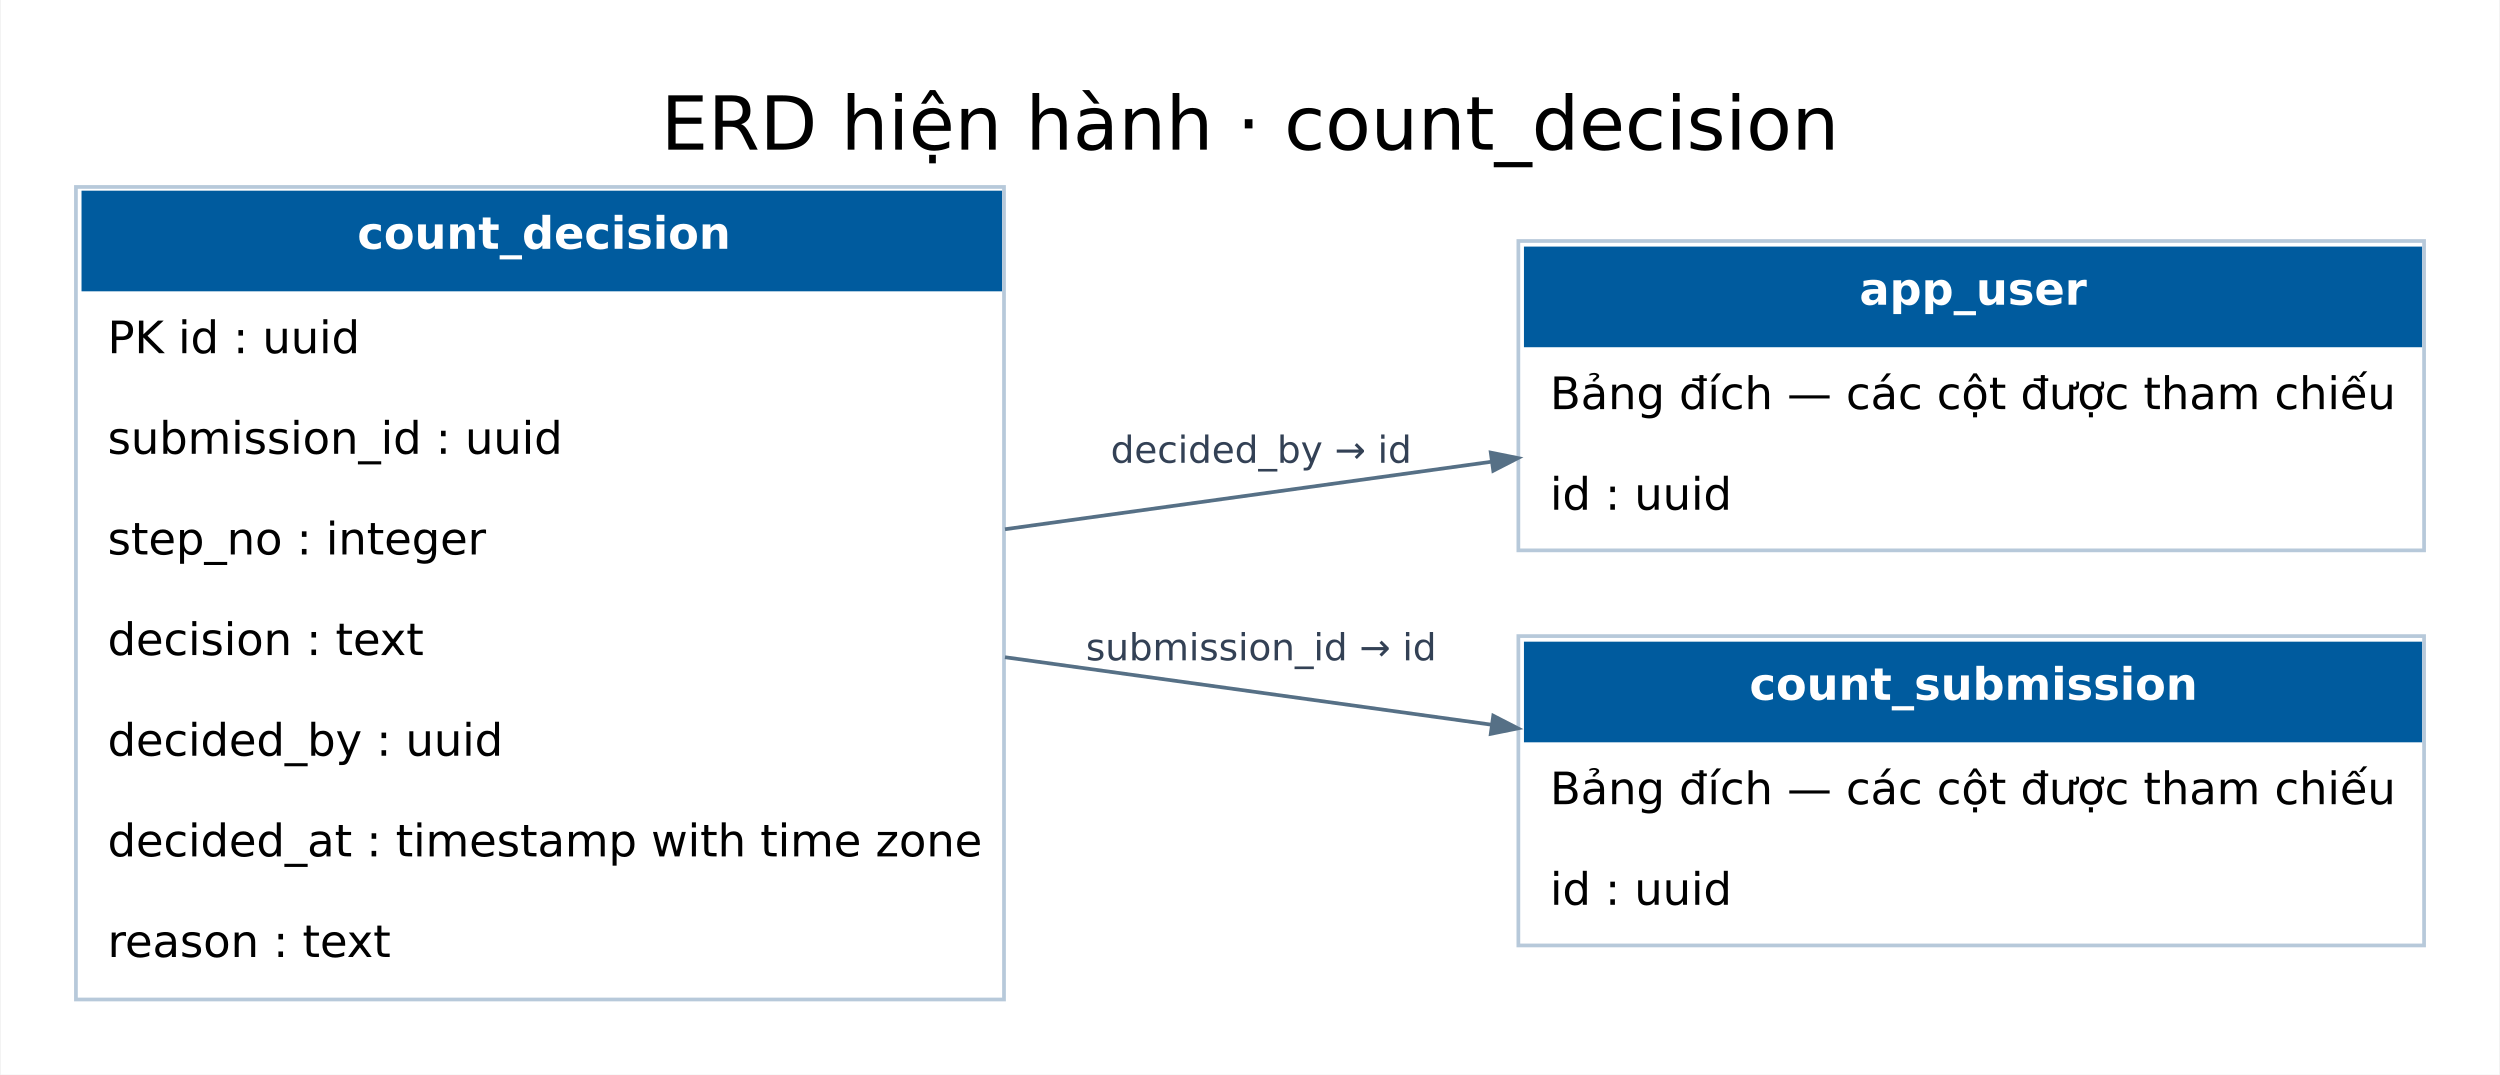
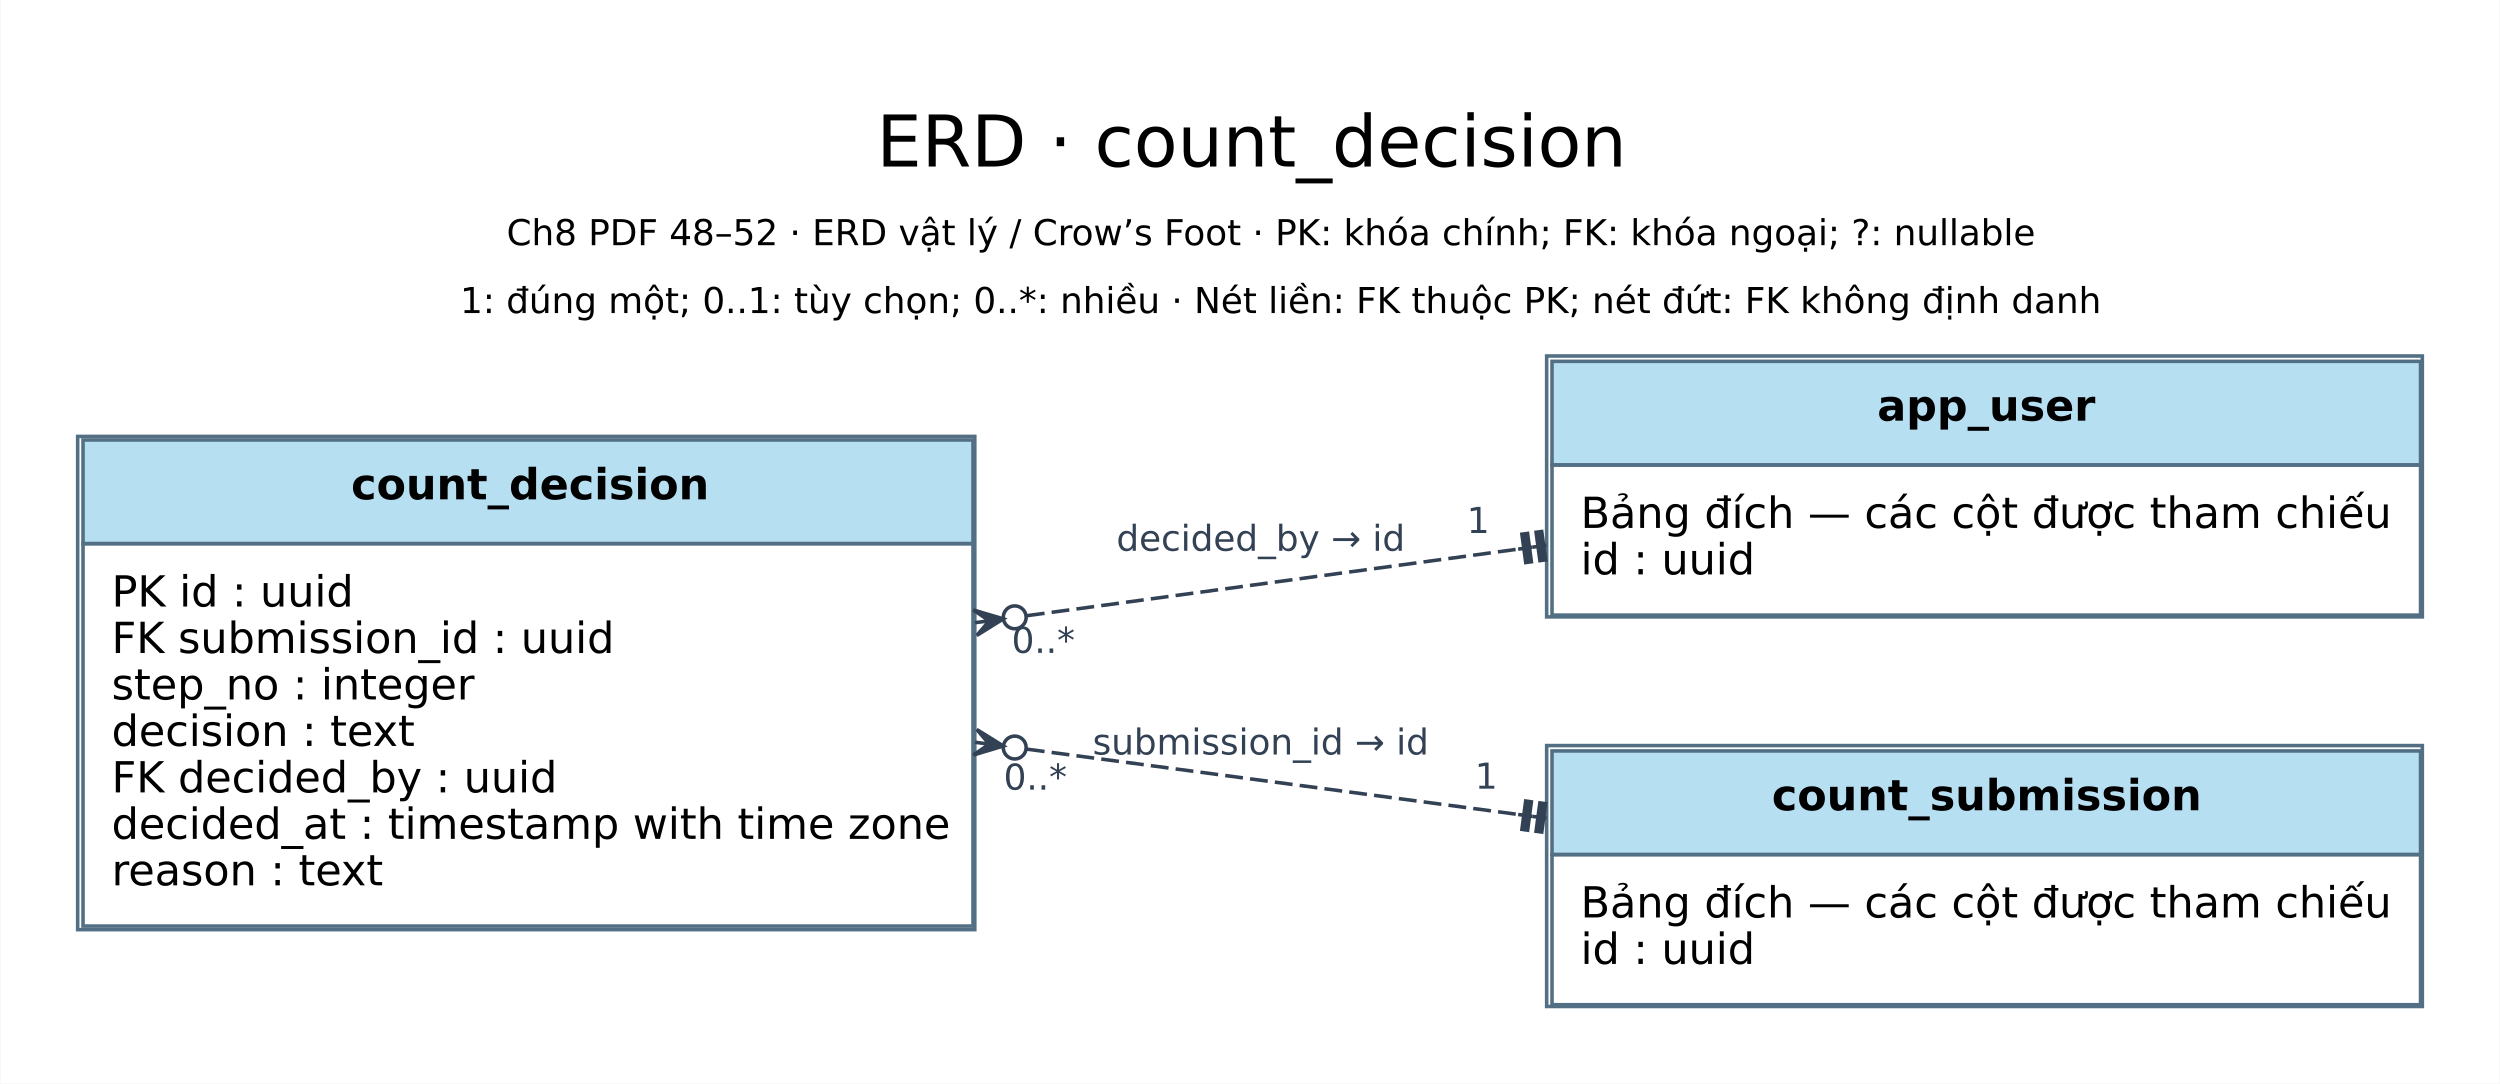
- <svg xmlns="http://www.w3.org/2000/svg" width="670pt" height="288pt" viewBox="0.00 0.00 670.32 288.32">
-   <g id="graph0" class="graph" transform="scale(1 1) rotate(0) translate(20.16 268.16)">
-     <polygon fill="white" stroke="transparent" points="-20.16,20.16 -20.16,-268.16 650.16,-268.16 650.16,20.16 -20.16,20.16" />
-     <text text-anchor="middle" x="315" y="-228" font-family="DejaVu Sans" font-size="20.00">ERD hiện hành · count_decision</text>
+ <svg xmlns="http://www.w3.org/2000/svg" width="699pt" height="303pt" viewBox="0.00 0.00 699.20 303.20">
+   <g id="graph0" class="graph" transform="scale(1 1) rotate(0) translate(21.6 281.6)">
+     <polygon fill="white" stroke="transparent" points="-21.6,21.6 -21.6,-281.6 677.6,-281.6 677.6,21.6 -21.6,21.6" />
+     <text text-anchor="start" x="223.5" y="-235" font-family="DejaVu Sans" font-size="20.00">ERD · count_decision</text>
+     <text text-anchor="start" x="120" y="-213" font-family="DejaVu Sans" font-size="10.00">Ch8 PDF 48–52 · ERD vật lý / Crow’s Foot · PK: khóa chính; FK: khóa ngoại; ?: nullable</text>
+     <text text-anchor="start" x="107" y="-194" font-family="DejaVu Sans" font-size="10.00">1: đúng một; 0..1: tùy chọn; 0..*: nhiều · Nét liền: FK thuộc PK; nét đứt: FK không định danh</text>
    <g id="node1" class="node">
-       <polygon fill="#005b9e" stroke="transparent" points="1.5,-190 1.5,-217 248.5,-217 248.5,-190 1.5,-190" />
-       <text text-anchor="start" x="75.5" y="-201.4" font-family="DejaVu Sans" font-weight="bold" font-size="12.00" fill="white">count_decision</text>
-       <text text-anchor="start" x="8.5" y="-173.4" font-family="DejaVu Sans" font-size="12.00">PK id : uuid</text>
-       <text text-anchor="start" x="8.5" y="-146.4" font-family="DejaVu Sans" font-size="12.00">submission_id : uuid</text>
-       <text text-anchor="start" x="8.5" y="-119.4" font-family="DejaVu Sans" font-size="12.00">step_no : integer</text>
-       <text text-anchor="start" x="8.5" y="-92.4" font-family="DejaVu Sans" font-size="12.00">decision : text</text>
-       <text text-anchor="start" x="8.5" y="-65.4" font-family="DejaVu Sans" font-size="12.00">decided_by : uuid</text>
-       <text text-anchor="start" x="8.5" y="-38.4" font-family="DejaVu Sans" font-size="12.00">decided_at : timestamp with time zone</text>
-       <text text-anchor="start" x="8.5" y="-11.4" font-family="DejaVu Sans" font-size="12.00">reason : text</text>
-       <polygon fill="none" stroke="#b7c9da" points="0,0 0,-218 249,-218 249,0 0,0" />
+       <polygon fill="#b7dff2" stroke="transparent" points="1.5,-129.5 1.5,-158.5 250.5,-158.5 250.5,-129.5 1.5,-129.5" />
+       <polygon fill="none" stroke="#526f83" points="1.5,-129.5 1.5,-158.5 250.5,-158.5 250.5,-129.5 1.5,-129.5" />
+       <text text-anchor="start" x="76.5" y="-141.9" font-family="DejaVu Sans" font-weight="bold" font-size="12.00">count_decision</text>
+       <polygon fill="none" stroke="#526f83" points="1.5,-22.5 1.5,-129.5 250.5,-129.5 250.5,-22.5 1.5,-22.5" />
+       <text text-anchor="start" x="9.5" y="-111.9" font-family="DejaVu Sans" font-size="12.00">PK id : uuid</text>
+       <text text-anchor="start" x="9.5" y="-98.9" font-family="DejaVu Sans" font-size="12.00">FK submission_id : uuid</text>
+       <text text-anchor="start" x="9.5" y="-85.9" font-family="DejaVu Sans" font-size="12.00">step_no : integer</text>
+       <text text-anchor="start" x="9.5" y="-72.9" font-family="DejaVu Sans" font-size="12.00">decision : text</text>
+       <text text-anchor="start" x="9.5" y="-59.9" font-family="DejaVu Sans" font-size="12.00">FK decided_by : uuid</text>
+       <text text-anchor="start" x="9.5" y="-46.9" font-family="DejaVu Sans" font-size="12.00">decided_at : timestamp with time zone</text>
+       <text text-anchor="start" x="9.5" y="-33.9" font-family="DejaVu Sans" font-size="12.00">reason : text</text>
+       <polygon fill="none" stroke="#526f83" points="0,-21.5 0,-159.5 251,-159.5 251,-21.5 0,-21.5" />
    </g>
    <g id="node2" class="node">
-       <polygon fill="#005b9e" stroke="transparent" points="388.5,-175 388.5,-202 629.5,-202 629.5,-175 388.5,-175" />
-       <text text-anchor="start" x="478.5" y="-186.4" font-family="DejaVu Sans" font-weight="bold" font-size="12.00" fill="white">app_user</text>
-       <text text-anchor="start" x="395.5" y="-158.4" font-family="DejaVu Sans" font-size="12.00">Bảng đích — các cột được tham chiếu</text>
-       <text text-anchor="start" x="395.5" y="-131.4" font-family="DejaVu Sans" font-size="12.00">id : uuid</text>
-       <polygon fill="none" stroke="#b7c9da" points="387,-120.5 387,-203.5 630,-203.5 630,-120.5 387,-120.5" />
+       <polygon fill="#b7dff2" stroke="transparent" points="412.5,-151.5 412.5,-180.5 655.5,-180.5 655.5,-151.5 412.5,-151.5" />
+       <polygon fill="none" stroke="#526f83" points="412.5,-151.5 412.5,-180.5 655.5,-180.5 655.5,-151.5 412.5,-151.5" />
+       <text text-anchor="start" x="503.5" y="-163.9" font-family="DejaVu Sans" font-weight="bold" font-size="12.00">app_user</text>
+       <polygon fill="none" stroke="#526f83" points="412.5,-109.5 412.5,-151.5 655.5,-151.5 655.5,-109.5 412.5,-109.5" />
+       <text text-anchor="start" x="420.5" y="-133.9" font-family="DejaVu Sans" font-size="12.00">Bảng đích — các cột được tham chiếu</text>
+       <text text-anchor="start" x="420.5" y="-120.9" font-family="DejaVu Sans" font-size="12.00">id : uuid</text>
+       <polygon fill="none" stroke="#526f83" points="411,-109 411,-182 656,-182 656,-109 411,-109" />
    </g>
    <g id="edge1" class="edge">
-       <path fill="none" stroke="#567086" d="M249.26,-126.17C291.06,-131.97 337.79,-138.45 379.88,-144.29" />
-       <polygon fill="#567086" stroke="#567086" points="379.6,-146.73 386.87,-145.26 380.27,-141.87 379.6,-146.73" />
-       <text text-anchor="middle" x="318" y="-144" font-family="DejaVu Sans" font-size="10.00" fill="#334155">decided_by → id</text>
+       <path fill="none" stroke="#334155" stroke-dasharray="5,2" d="M265.56,-109.34C310.03,-115.36 359.06,-122 402.84,-127.94" />
+       <polygon fill="#334155" stroke="#334155" points="259,-108.45 251.56,-103.81 255.04,-107.91 251.07,-107.38 251.07,-107.38 251.07,-107.38 255.04,-107.91 250.59,-110.94 259,-108.45 259,-108.45" />
+       <ellipse fill="none" stroke="#334155" cx="262.17" cy="-108.88" rx="3.2" ry="3.2" />
+       <polygon fill="#334155" stroke="#334155" points="410.7,-124.96 409.62,-132.89 408.04,-132.68 409.11,-124.75 410.7,-124.96" />
+       <polyline fill="none" stroke="#334155" points="410.95,-129.03 406.99,-128.5 " />
+       <polygon fill="#334155" stroke="#334155" points="406.73,-124.43 405.66,-132.35 404.07,-132.14 405.15,-124.21 406.73,-124.43" />
+       <polyline fill="none" stroke="#334155" points="406.99,-128.5 403.02,-127.96 " />
+       <text text-anchor="middle" x="331" y="-127.5" font-family="DejaVu Sans" font-size="10.00" fill="#334155">decided_by → id</text>
+       <text text-anchor="middle" x="391.85" y="-132.48" font-family="DejaVu Sans" font-size="10.00" fill="#334155">1</text>
+       <text text-anchor="middle" x="270.17" y="-98.93" font-family="DejaVu Sans" font-size="10.00" fill="#334155">0..*</text>
    </g>
    <g id="node3" class="node">
-       <polygon fill="#005b9e" stroke="transparent" points="388.5,-69 388.5,-96 629.5,-96 629.5,-69 388.5,-69" />
-       <text text-anchor="start" x="449" y="-80.4" font-family="DejaVu Sans" font-weight="bold" font-size="12.00" fill="white">count_submission</text>
-       <text text-anchor="start" x="395.5" y="-52.4" font-family="DejaVu Sans" font-size="12.00">Bảng đích — các cột được tham chiếu</text>
-       <text text-anchor="start" x="395.5" y="-25.4" font-family="DejaVu Sans" font-size="12.00">id : uuid</text>
-       <polygon fill="none" stroke="#b7c9da" points="387,-14.5 387,-97.5 630,-97.5 630,-14.5 387,-14.5" />
+       <polygon fill="#b7dff2" stroke="transparent" points="412.5,-42.5 412.5,-71.5 655.5,-71.5 655.5,-42.5 412.5,-42.5" />
+       <polygon fill="none" stroke="#526f83" points="412.5,-42.5 412.5,-71.5 655.5,-71.5 655.5,-42.5 412.5,-42.5" />
+       <text text-anchor="start" x="474" y="-54.9" font-family="DejaVu Sans" font-weight="bold" font-size="12.00">count_submission</text>
+       <polygon fill="none" stroke="#526f83" points="412.5,-0.5 412.5,-42.5 655.5,-42.5 655.5,-0.5 412.5,-0.5" />
+       <text text-anchor="start" x="420.5" y="-24.9" font-family="DejaVu Sans" font-size="12.00">Bảng đích — các cột được tham chiếu</text>
+       <text text-anchor="start" x="420.5" y="-11.9" font-family="DejaVu Sans" font-size="12.00">id : uuid</text>
+       <polygon fill="none" stroke="#526f83" points="411,0 411,-73 656,-73 656,0 411,0" />
    </g>
    <g id="edge2" class="edge">
-       <path fill="none" stroke="#567086" d="M249.26,-91.83C291.06,-86.03 337.79,-79.55 379.88,-73.71" />
-       <polygon fill="#567086" stroke="#567086" points="380.27,-76.13 386.87,-72.74 379.6,-71.27 380.27,-76.13" />
-       <text text-anchor="middle" x="318" y="-91" font-family="DejaVu Sans" font-size="10.00" fill="#334155">submission_id → id</text>
+       <path fill="none" stroke="#334155" stroke-dasharray="5,2" d="M265.56,-72C310.03,-66.09 359.06,-59.57 402.84,-53.75" />
+       <polygon fill="#334155" stroke="#334155" points="259,-72.88 250.6,-70.36 255.04,-73.4 251.07,-73.93 251.07,-73.93 251.07,-73.93 255.04,-73.4 251.55,-77.5 259,-72.88 259,-72.88" />
+       <ellipse fill="none" stroke="#334155" cx="262.17" cy="-72.45" rx="3.2" ry="3.2" />
+       <polygon fill="#334155" stroke="#334155" points="409.63,-48.81 410.69,-56.74 409.1,-56.95 408.04,-49.02 409.63,-48.81" />
+       <polyline fill="none" stroke="#334155" points="410.95,-52.67 406.99,-53.19 " />
+       <polygon fill="#334155" stroke="#334155" points="405.67,-49.33 406.72,-57.26 405.13,-57.48 404.08,-49.55 405.67,-49.33" />
+       <polyline fill="none" stroke="#334155" points="406.99,-53.19 403.02,-53.72 " />
+       <text text-anchor="middle" x="331" y="-70.5" font-family="DejaVu Sans" font-size="10.00" fill="#334155">submission_id → id</text>
+       <text text-anchor="middle" x="394.1" y="-60.94" font-family="DejaVu Sans" font-size="10.00" fill="#334155">1</text>
+       <text text-anchor="middle" x="267.93" y="-60.66" font-family="DejaVu Sans" font-size="10.00" fill="#334155">0..*</text>
    </g>
  </g>
</svg>
